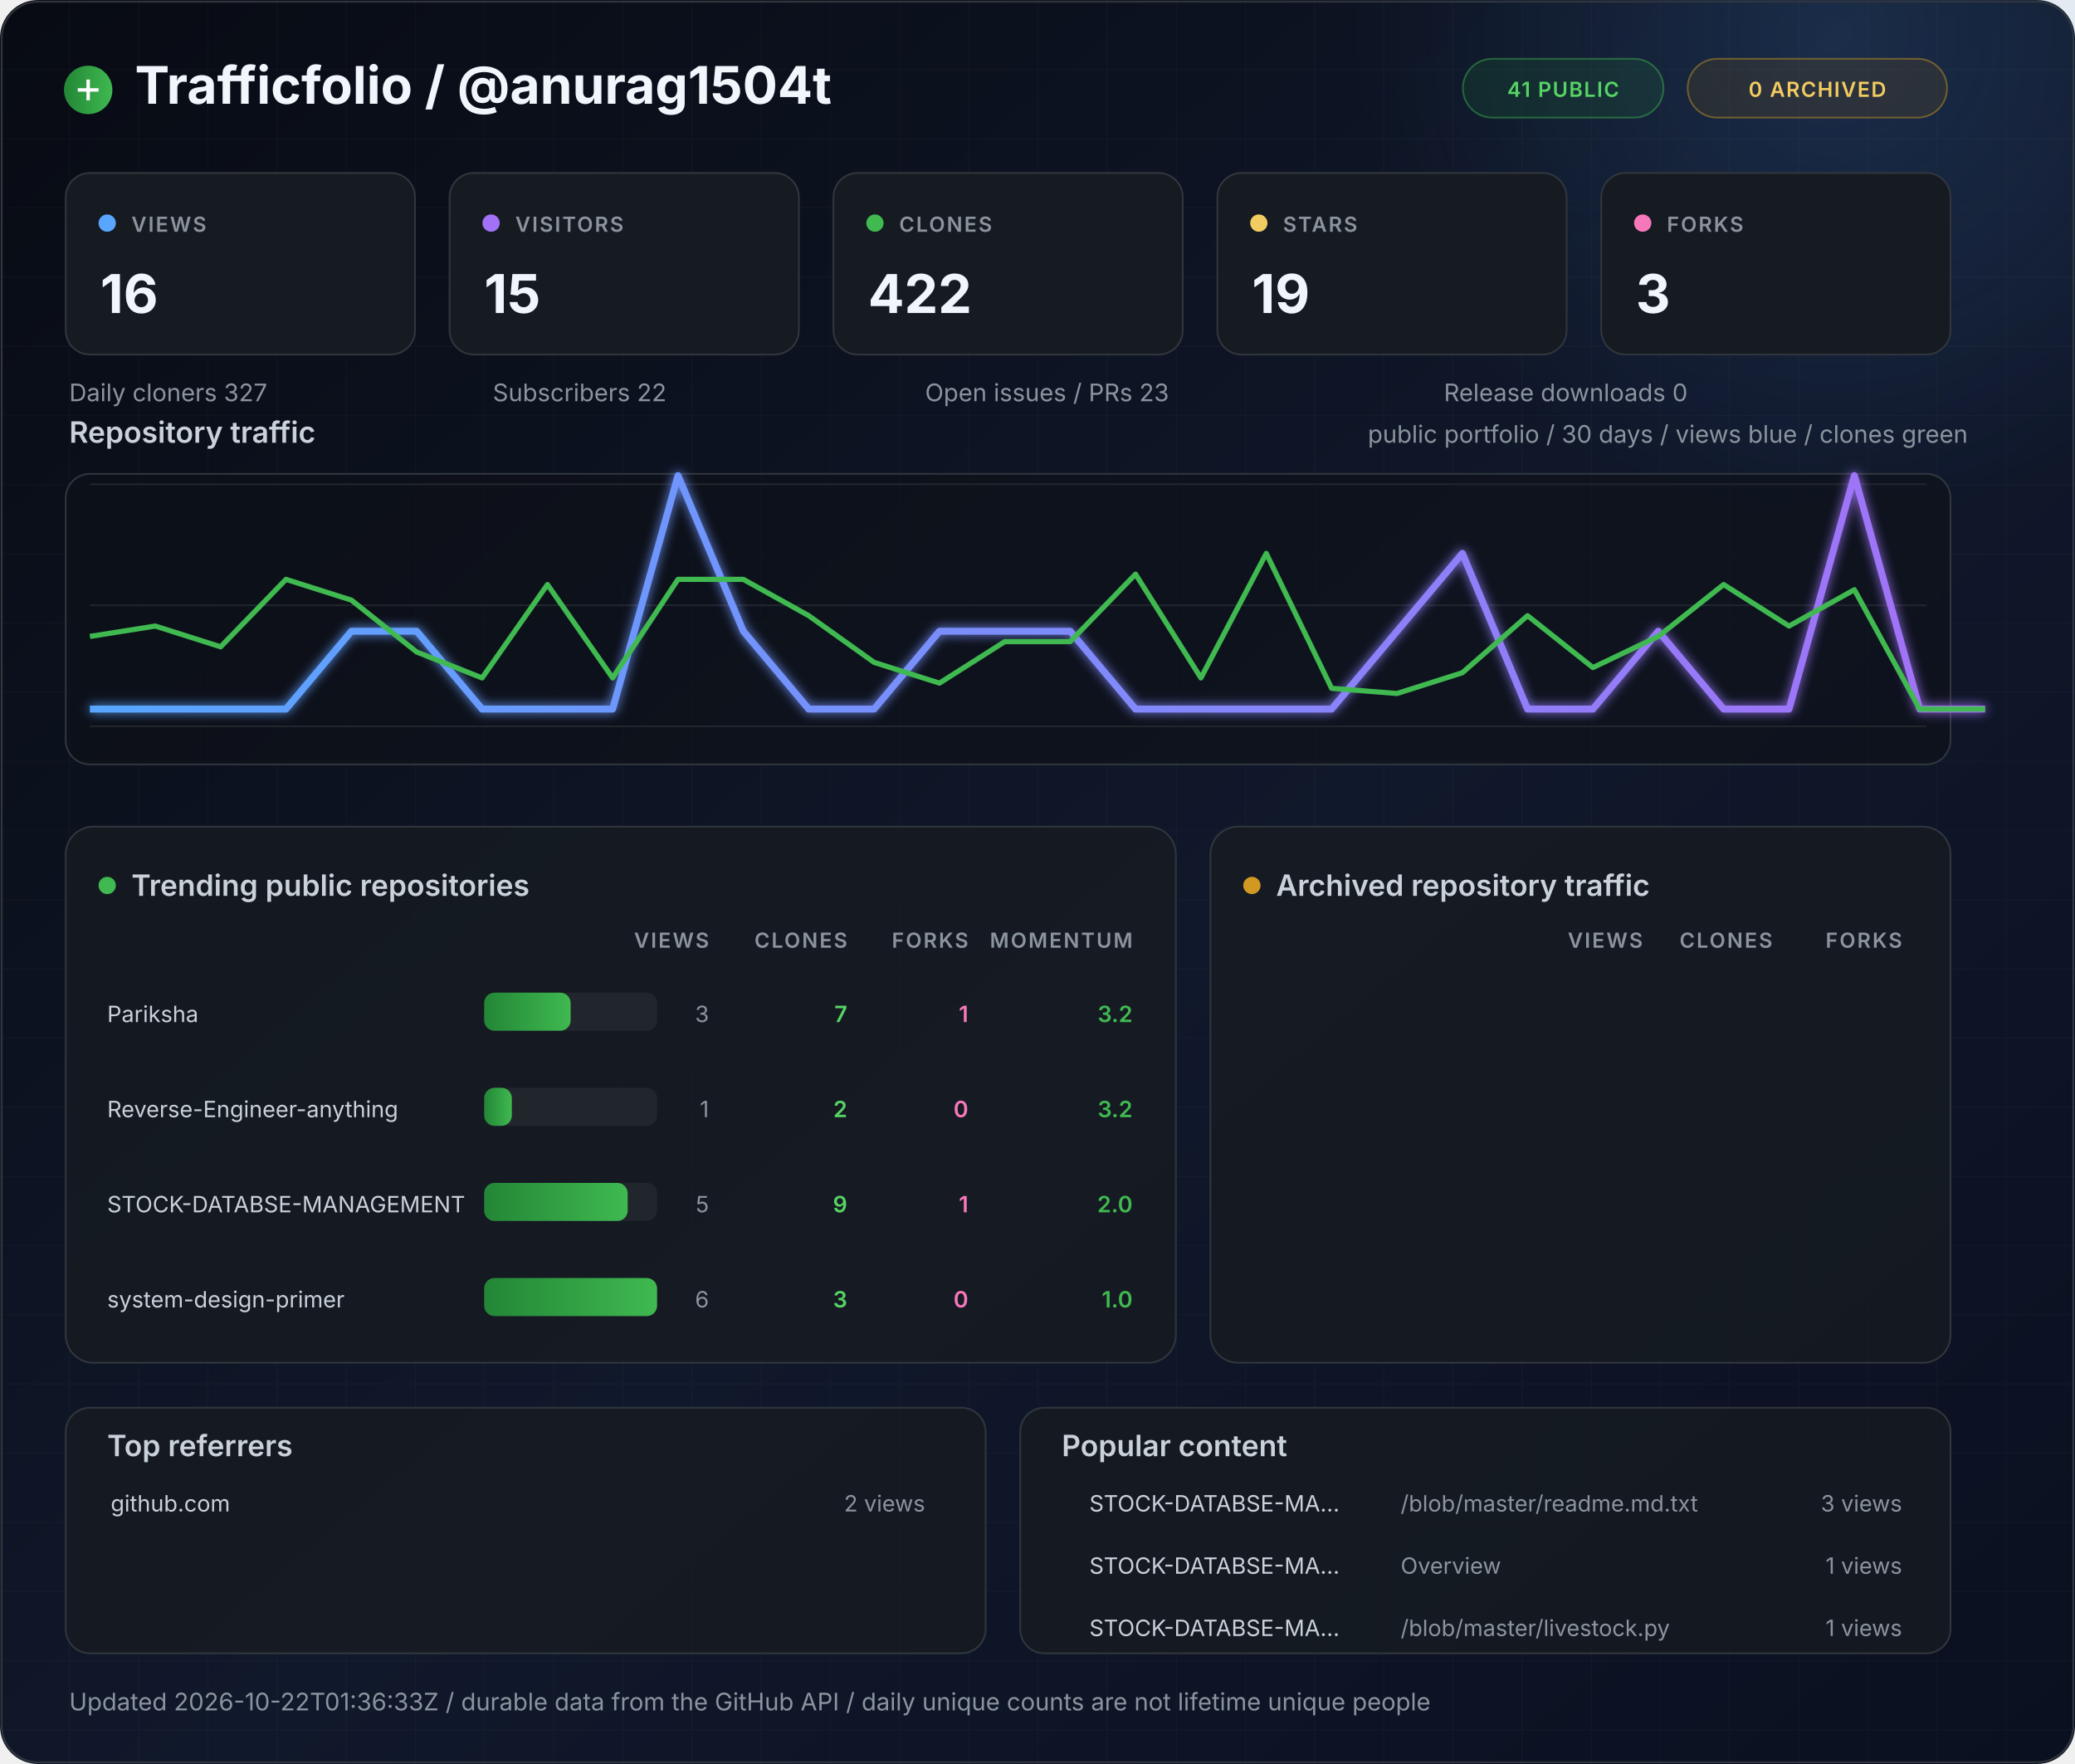
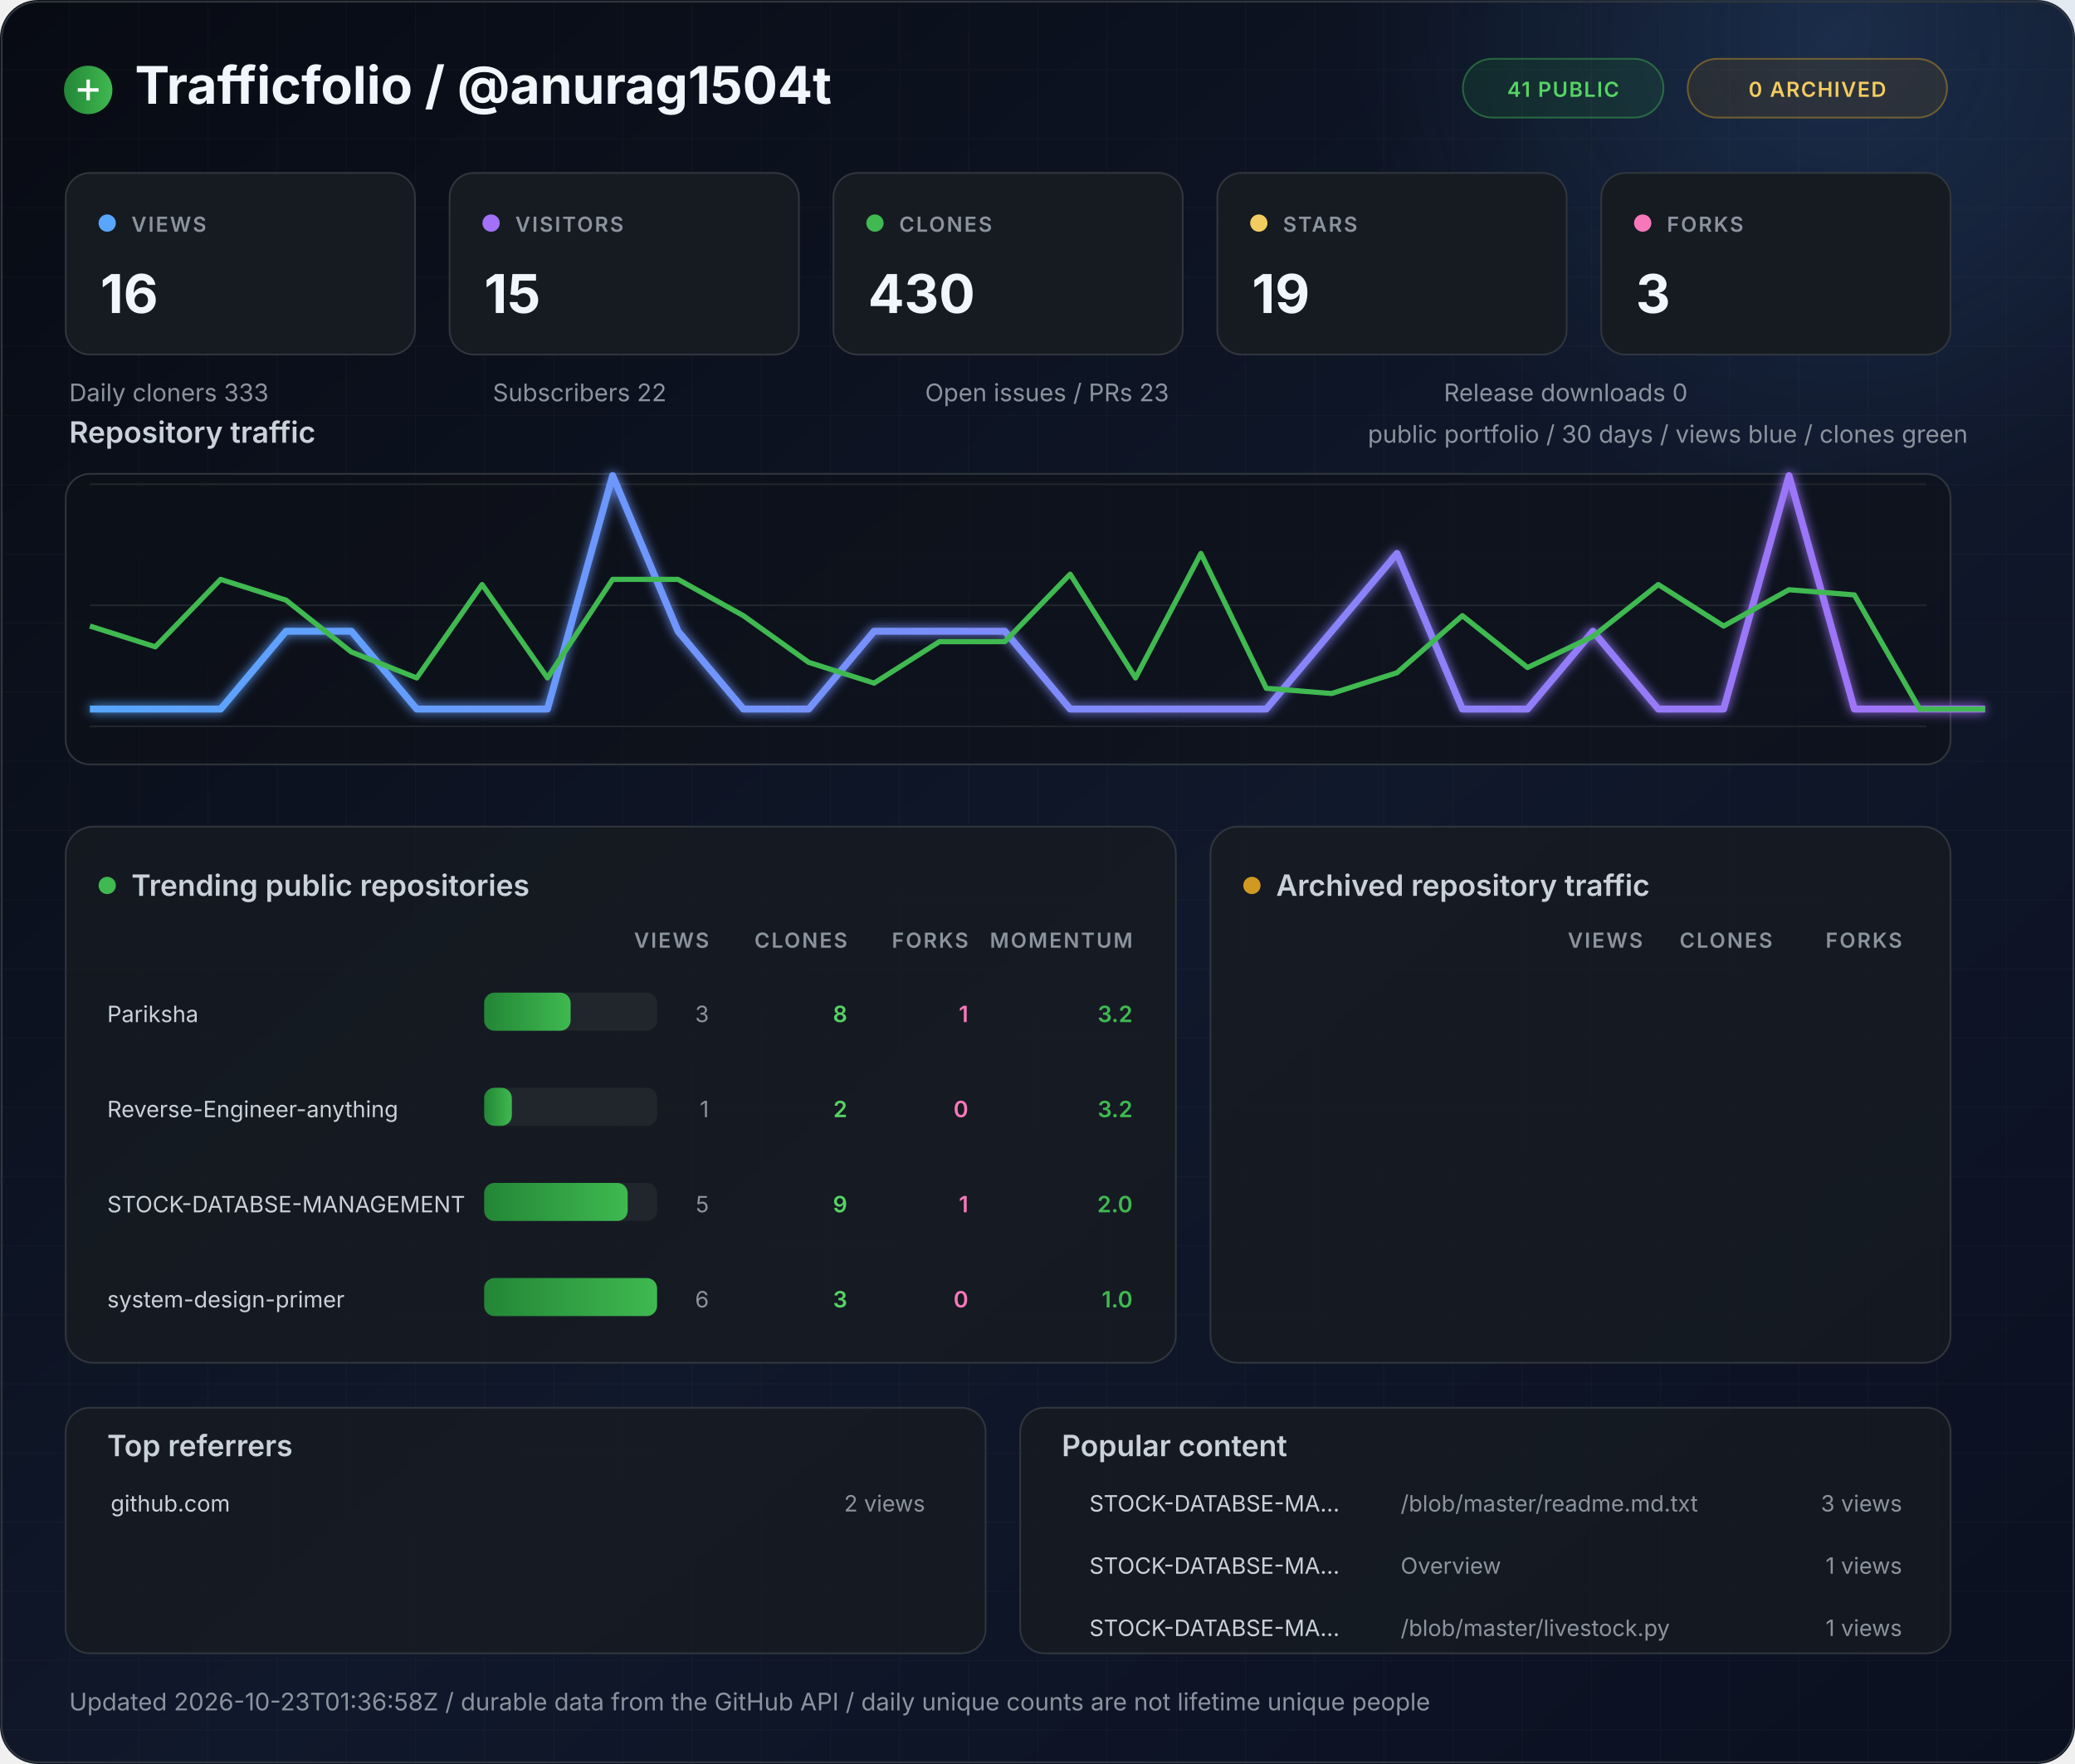
<svg xmlns="http://www.w3.org/2000/svg" width="1200" height="1020" viewBox="0 0 1200 1020" role="img" aria-label="Trafficfolio GitHub analytics dashboard for anurag1504t">
  <defs>
    <linearGradient id="bg" x1="0" y1="0" x2="1" y2="1">
      <stop stop-color="#080b13" />
      <stop offset=".55" stop-color="#10182b" />
      <stop offset="1" stop-color="#0b1020" />
    </linearGradient>
    <linearGradient id="line" x1="0" y1="0" x2="1" y2="0">
      <stop stop-color="#58a6ff" />
      <stop offset="1" stop-color="#a371f7" />
    </linearGradient>
    <linearGradient id="bar" x1="0" y1="0" x2="1" y2="0">
      <stop stop-color="#238636" />
      <stop offset="1" stop-color="#3fb950" />
    </linearGradient>
    <linearGradient id="archiveBar" x1="0" y1="0" x2="1" y2="0">
      <stop stop-color="#9e6a03" />
      <stop offset="1" stop-color="#f2cc60" />
    </linearGradient>
    <radialGradient id="ambient">
      <stop stop-color="#58a6ff" stop-opacity=".16" />
      <stop offset="1" stop-color="#58a6ff" stop-opacity="0" />
    </radialGradient>
    <pattern id="grid" width="40" height="40" patternUnits="userSpaceOnUse">
      <path d="M40 0H0V40" fill="none" stroke="#ffffff" stroke-opacity=".025" />
    </pattern>
    <filter id="glow">
      <feGaussianBlur stdDeviation="3" result="b" />
      <feMerge>
        <feMergeNode in="b" />
        <feMergeNode in="SourceGraphic" />
      </feMerge>
    </filter>
    <style>
    .title{font:750 30px -apple-system,BlinkMacSystemFont,"Segoe UI",sans-serif;fill:#f0f6fc}
    .subtitle{font:14px -apple-system,BlinkMacSystemFont,"Segoe UI",sans-serif;fill:#8b949e}
    .label{font:600 12px -apple-system,BlinkMacSystemFont,"Segoe UI",sans-serif;fill:#8b949e;letter-spacing:1px}
    .metric{font:700 31px -apple-system,BlinkMacSystemFont,"Segoe UI",sans-serif;fill:#f0f6fc}
    .section{font:600 17px -apple-system,BlinkMacSystemFont,"Segoe UI",sans-serif;fill:#c9d1d9}
    .repo,.value,.trend,.archive,.clone,.fork{font:13px -apple-system,BlinkMacSystemFont,"Segoe UI",sans-serif;fill:#c9d1d9}
    .value{fill:#8b949e} .trend{fill:#3fb950;font-weight:600} .archive{fill:#d29922}
    .clone{fill:#56d364;font-weight:600} .fork{fill:#f778ba;font-weight:600}
    .pill{font:600 12px -apple-system,BlinkMacSystemFont,"Segoe UI",sans-serif;letter-spacing:.7px}
  </style>
  </defs>
  <rect width="1200" height="1020" rx="22" fill="url(#bg)" />
  <rect width="1200" height="1020" rx="22" fill="url(#grid)" />
  <circle cx="1060" cy="20" r="280" fill="url(#ambient)" />
  <rect x="1" y="1" width="1198" height="1018" rx="21" fill="none" stroke="#30363d" />
  <circle cx="51" cy="52" r="14" fill="url(#bar)" />
  <path d="M45 52h12M51 46v12" stroke="#fff" stroke-width="2" />
  <text x="78" y="60" class="title">Trafficfolio / @anurag1504t</text>
  <rect x="846" y="34" width="116" height="34" rx="17" fill="#238636" fill-opacity=".16" stroke="#3fb950" stroke-opacity=".45" />
  <text x="904" y="56" text-anchor="middle" class="pill" fill="#56d364">41 PUBLIC</text>
  <rect x="976" y="34" width="150" height="34" rx="17" fill="#9e6a03" fill-opacity=".14" stroke="#d29922" stroke-opacity=".45" />
  <text x="1051" y="56" text-anchor="middle" class="pill" fill="#f2cc60">0 ARCHIVED</text>
  <rect x="38" y="100" width="202" height="105" rx="14" fill="#161b22" stroke="#30363d" />
  <circle cx="62" cy="129" r="5" fill="#58a6ff" />
  <text x="76" y="134" class="label">VIEWS</text>
  <text x="58" y="181" class="metric">16</text>
  <rect x="260" y="100" width="202" height="105" rx="14" fill="#161b22" stroke="#30363d" />
  <circle cx="284" cy="129" r="5" fill="#a371f7" />
  <text x="298" y="134" class="label">VISITORS</text>
  <text x="280" y="181" class="metric">15</text>
  <rect x="482" y="100" width="202" height="105" rx="14" fill="#161b22" stroke="#30363d" />
  <circle cx="506" cy="129" r="5" fill="#3fb950" />
  <text x="520" y="134" class="label">CLONES</text>
-   <text x="502" y="181" class="metric">422</text>
+   <text x="502" y="181" class="metric">430</text>
  <rect x="704" y="100" width="202" height="105" rx="14" fill="#161b22" stroke="#30363d" />
  <circle cx="728" cy="129" r="5" fill="#f2cc60" />
  <text x="742" y="134" class="label">STARS</text>
  <text x="724" y="181" class="metric">19</text>
  <rect x="926" y="100" width="202" height="105" rx="14" fill="#161b22" stroke="#30363d" />
  <circle cx="950" cy="129" r="5" fill="#f778ba" />
  <text x="964" y="134" class="label">FORKS</text>
  <text x="946" y="181" class="metric">3</text>
-   <text x="40" y="232" class="subtitle">Daily cloners 327</text>
+   <text x="40" y="232" class="subtitle">Daily cloners 333</text>
  <text x="285" y="232" class="subtitle">Subscribers 22</text>
  <text x="535" y="232" class="subtitle">Open issues / PRs 23</text>
  <text x="835" y="232" class="subtitle">Release downloads 0</text>
  <text x="40" y="256" class="section">Repository traffic</text>
  <text x="1138" y="256" text-anchor="end" class="subtitle">public portfolio / 30 days / views blue / clones green</text>
  <rect x="38" y="274" width="1090" height="168" rx="14" fill="#0d1117" fill-opacity=".62" stroke="#30363d" />
  <line x1="52" y1="420" x2="1114" y2="420" stroke="#21262d" />
  <line x1="52" y1="350" x2="1114" y2="350" stroke="#21262d" />
  <line x1="52" y1="280" x2="1114" y2="280" stroke="#21262d" />
-   <polyline points="52.0,410.0 89.8,410.0 127.6,410.0 165.4,410.0 203.2,365.0 241.0,365.0 278.8,410.0 316.6,410.0 354.3,410.0 392.1,275.0 429.9,365.0 467.7,410.0 505.5,410.0 543.3,365.0 581.1,365.0 618.9,365.0 656.7,410.0 694.5,410.0 732.3,410.0 770.1,410.0 807.9,365.0 845.7,320.0 883.4,410.0 921.2,410.0 959.0,365.0 996.8,410.0 1034.6,410.0 1072.4,275.0 1110.2,410.0 1148.0,410.0" fill="none" stroke="url(#line)" stroke-width="4" stroke-linejoin="round" filter="url(#glow)" />
-   <polyline points="52.0,368.0 89.8,362.0 127.6,374.0 165.4,335.0 203.2,347.0 241.0,377.0 278.8,392.0 316.6,338.0 354.3,392.0 392.1,335.0 429.9,335.0 467.7,356.0 505.5,383.0 543.3,395.0 581.1,371.0 618.9,371.0 656.7,332.0 694.5,392.0 732.3,320.0 770.1,398.0 807.9,401.0 845.7,389.0 883.4,356.0 921.2,386.0 959.0,368.0 996.8,338.0 1034.6,362.0 1072.4,341.0 1110.2,410.0 1148.0,410.0" fill="none" stroke="#3fb950" stroke-width="3" stroke-linejoin="round" />
+   <polyline points="52.0,410.0 89.8,410.0 127.6,410.0 165.4,365.0 203.2,365.0 241.0,410.0 278.8,410.0 316.6,410.0 354.3,275.0 392.1,365.0 429.9,410.0 467.7,410.0 505.5,365.0 543.3,365.0 581.1,365.0 618.9,410.0 656.7,410.0 694.5,410.0 732.3,410.0 770.1,365.0 807.9,320.0 845.7,410.0 883.4,410.0 921.2,365.0 959.0,410.0 996.8,410.0 1034.6,275.0 1072.4,410.0 1110.2,410.0 1148.0,410.0" fill="none" stroke="url(#line)" stroke-width="4" stroke-linejoin="round" filter="url(#glow)" />
+   <polyline points="52.0,362.0 89.8,374.0 127.6,335.0 165.4,347.0 203.2,377.0 241.0,392.0 278.8,338.0 316.6,392.0 354.3,335.0 392.1,335.0 429.9,356.0 467.7,383.0 505.5,395.0 543.3,371.0 581.1,371.0 618.9,332.0 656.7,392.0 694.5,320.0 732.3,398.0 770.1,401.0 807.9,389.0 845.7,356.0 883.4,386.0 921.2,368.0 959.0,338.0 996.8,362.0 1034.6,341.0 1072.4,344.0 1110.2,410.0 1148.0,410.0" fill="none" stroke="#3fb950" stroke-width="3" stroke-linejoin="round" />
  <rect x="38" y="478" width="642" height="310" rx="16" fill="#161b22" fill-opacity=".82" stroke="#30363d" />
  <circle cx="62" cy="512" r="5" fill="#3fb950" />
  <text x="76" y="518" class="section">Trending public repositories</text>
  <text x="410" y="548" text-anchor="end" class="label">VIEWS</text>
  <text x="490" y="548" text-anchor="end" class="label">CLONES</text>
  <text x="560" y="548" text-anchor="end" class="label">FORKS</text>
  <text x="655" y="548" text-anchor="end" class="label">MOMENTUM</text>
  <text x="62" y="591" class="repo">Pariksha</text>
  <rect x="280" y="574" width="100" height="22" rx="6" fill="#21262d" />
  <rect x="280" y="574" width="50" height="22" rx="6" fill="url(#bar)" />
  <text x="410" y="591" text-anchor="end" class="value">3</text>
-   <text x="490" y="591" text-anchor="end" class="clone">7</text>
+   <text x="490" y="591" text-anchor="end" class="clone">8</text>
  <text x="560" y="591" text-anchor="end" class="fork">1</text>
  <text x="655" y="591" text-anchor="end" class="trend">3.2</text>
  <text x="62" y="646" class="repo">Reverse-Engineer-anything</text>
  <rect x="280" y="629" width="100" height="22" rx="6" fill="#21262d" />
  <rect x="280" y="629" width="16" height="22" rx="6" fill="url(#bar)" />
  <text x="410" y="646" text-anchor="end" class="value">1</text>
  <text x="490" y="646" text-anchor="end" class="clone">2</text>
  <text x="560" y="646" text-anchor="end" class="fork">0</text>
  <text x="655" y="646" text-anchor="end" class="trend">3.2</text>
  <text x="62" y="701" class="repo">STOCK-DATABSE-MANAGEMENT</text>
  <rect x="280" y="684" width="100" height="22" rx="6" fill="#21262d" />
  <rect x="280" y="684" width="83" height="22" rx="6" fill="url(#bar)" />
  <text x="410" y="701" text-anchor="end" class="value">5</text>
  <text x="490" y="701" text-anchor="end" class="clone">9</text>
  <text x="560" y="701" text-anchor="end" class="fork">1</text>
  <text x="655" y="701" text-anchor="end" class="trend">2.0</text>
  <text x="62" y="756" class="repo">system-design-primer</text>
  <rect x="280" y="739" width="100" height="22" rx="6" fill="#21262d" />
  <rect x="280" y="739" width="100" height="22" rx="6" fill="url(#bar)" />
  <text x="410" y="756" text-anchor="end" class="value">6</text>
  <text x="490" y="756" text-anchor="end" class="clone">3</text>
  <text x="560" y="756" text-anchor="end" class="fork">0</text>
  <text x="655" y="756" text-anchor="end" class="trend">1.0</text>
  <rect x="700" y="478" width="428" height="310" rx="16" fill="#161b22" fill-opacity=".82" stroke="#30363d" />
  <circle cx="724" cy="512" r="5" fill="#d29922" />
  <text x="738" y="518" class="section">Archived repository traffic</text>
  <text x="950" y="548" text-anchor="end" class="label">VIEWS</text>
  <text x="1025" y="548" text-anchor="end" class="label">CLONES</text>
  <text x="1100" y="548" text-anchor="end" class="label">FORKS</text>
  <rect x="38" y="814" width="532" height="142" rx="14" fill="#161b22" fill-opacity=".82" stroke="#30363d" />
  <text x="62" y="842" class="section">Top referrers</text>
  <text x="64" y="874" class="repo">github.com</text>
  <text x="535" y="874" text-anchor="end" class="value">2 views</text>
  <rect x="590" y="814" width="538" height="142" rx="14" fill="#161b22" fill-opacity=".82" stroke="#30363d" />
  <text x="614" y="842" class="section">Popular content</text>
  <text x="630" y="874" class="repo">STOCK-DATABSE-MA...</text>
  <text x="810" y="874" class="value">/blob/master/readme.md.txt</text>
  <text x="1100" y="874" text-anchor="end" class="value">3 views</text>
  <text x="630" y="910" class="repo">STOCK-DATABSE-MA...</text>
  <text x="810" y="910" class="value">Overview</text>
  <text x="1100" y="910" text-anchor="end" class="value">1 views</text>
  <text x="630" y="946" class="repo">STOCK-DATABSE-MA...</text>
  <text x="810" y="946" class="value">/blob/master/livestock.py</text>
  <text x="1100" y="946" text-anchor="end" class="value">1 views</text>
-   <text x="40" y="989" class="subtitle">Updated 2026-10-22T01:36:33Z / durable data from the GitHub API / daily unique counts are not lifetime unique people</text>
+   <text x="40" y="989" class="subtitle">Updated 2026-10-23T01:36:58Z / durable data from the GitHub API / daily unique counts are not lifetime unique people</text>
</svg>
